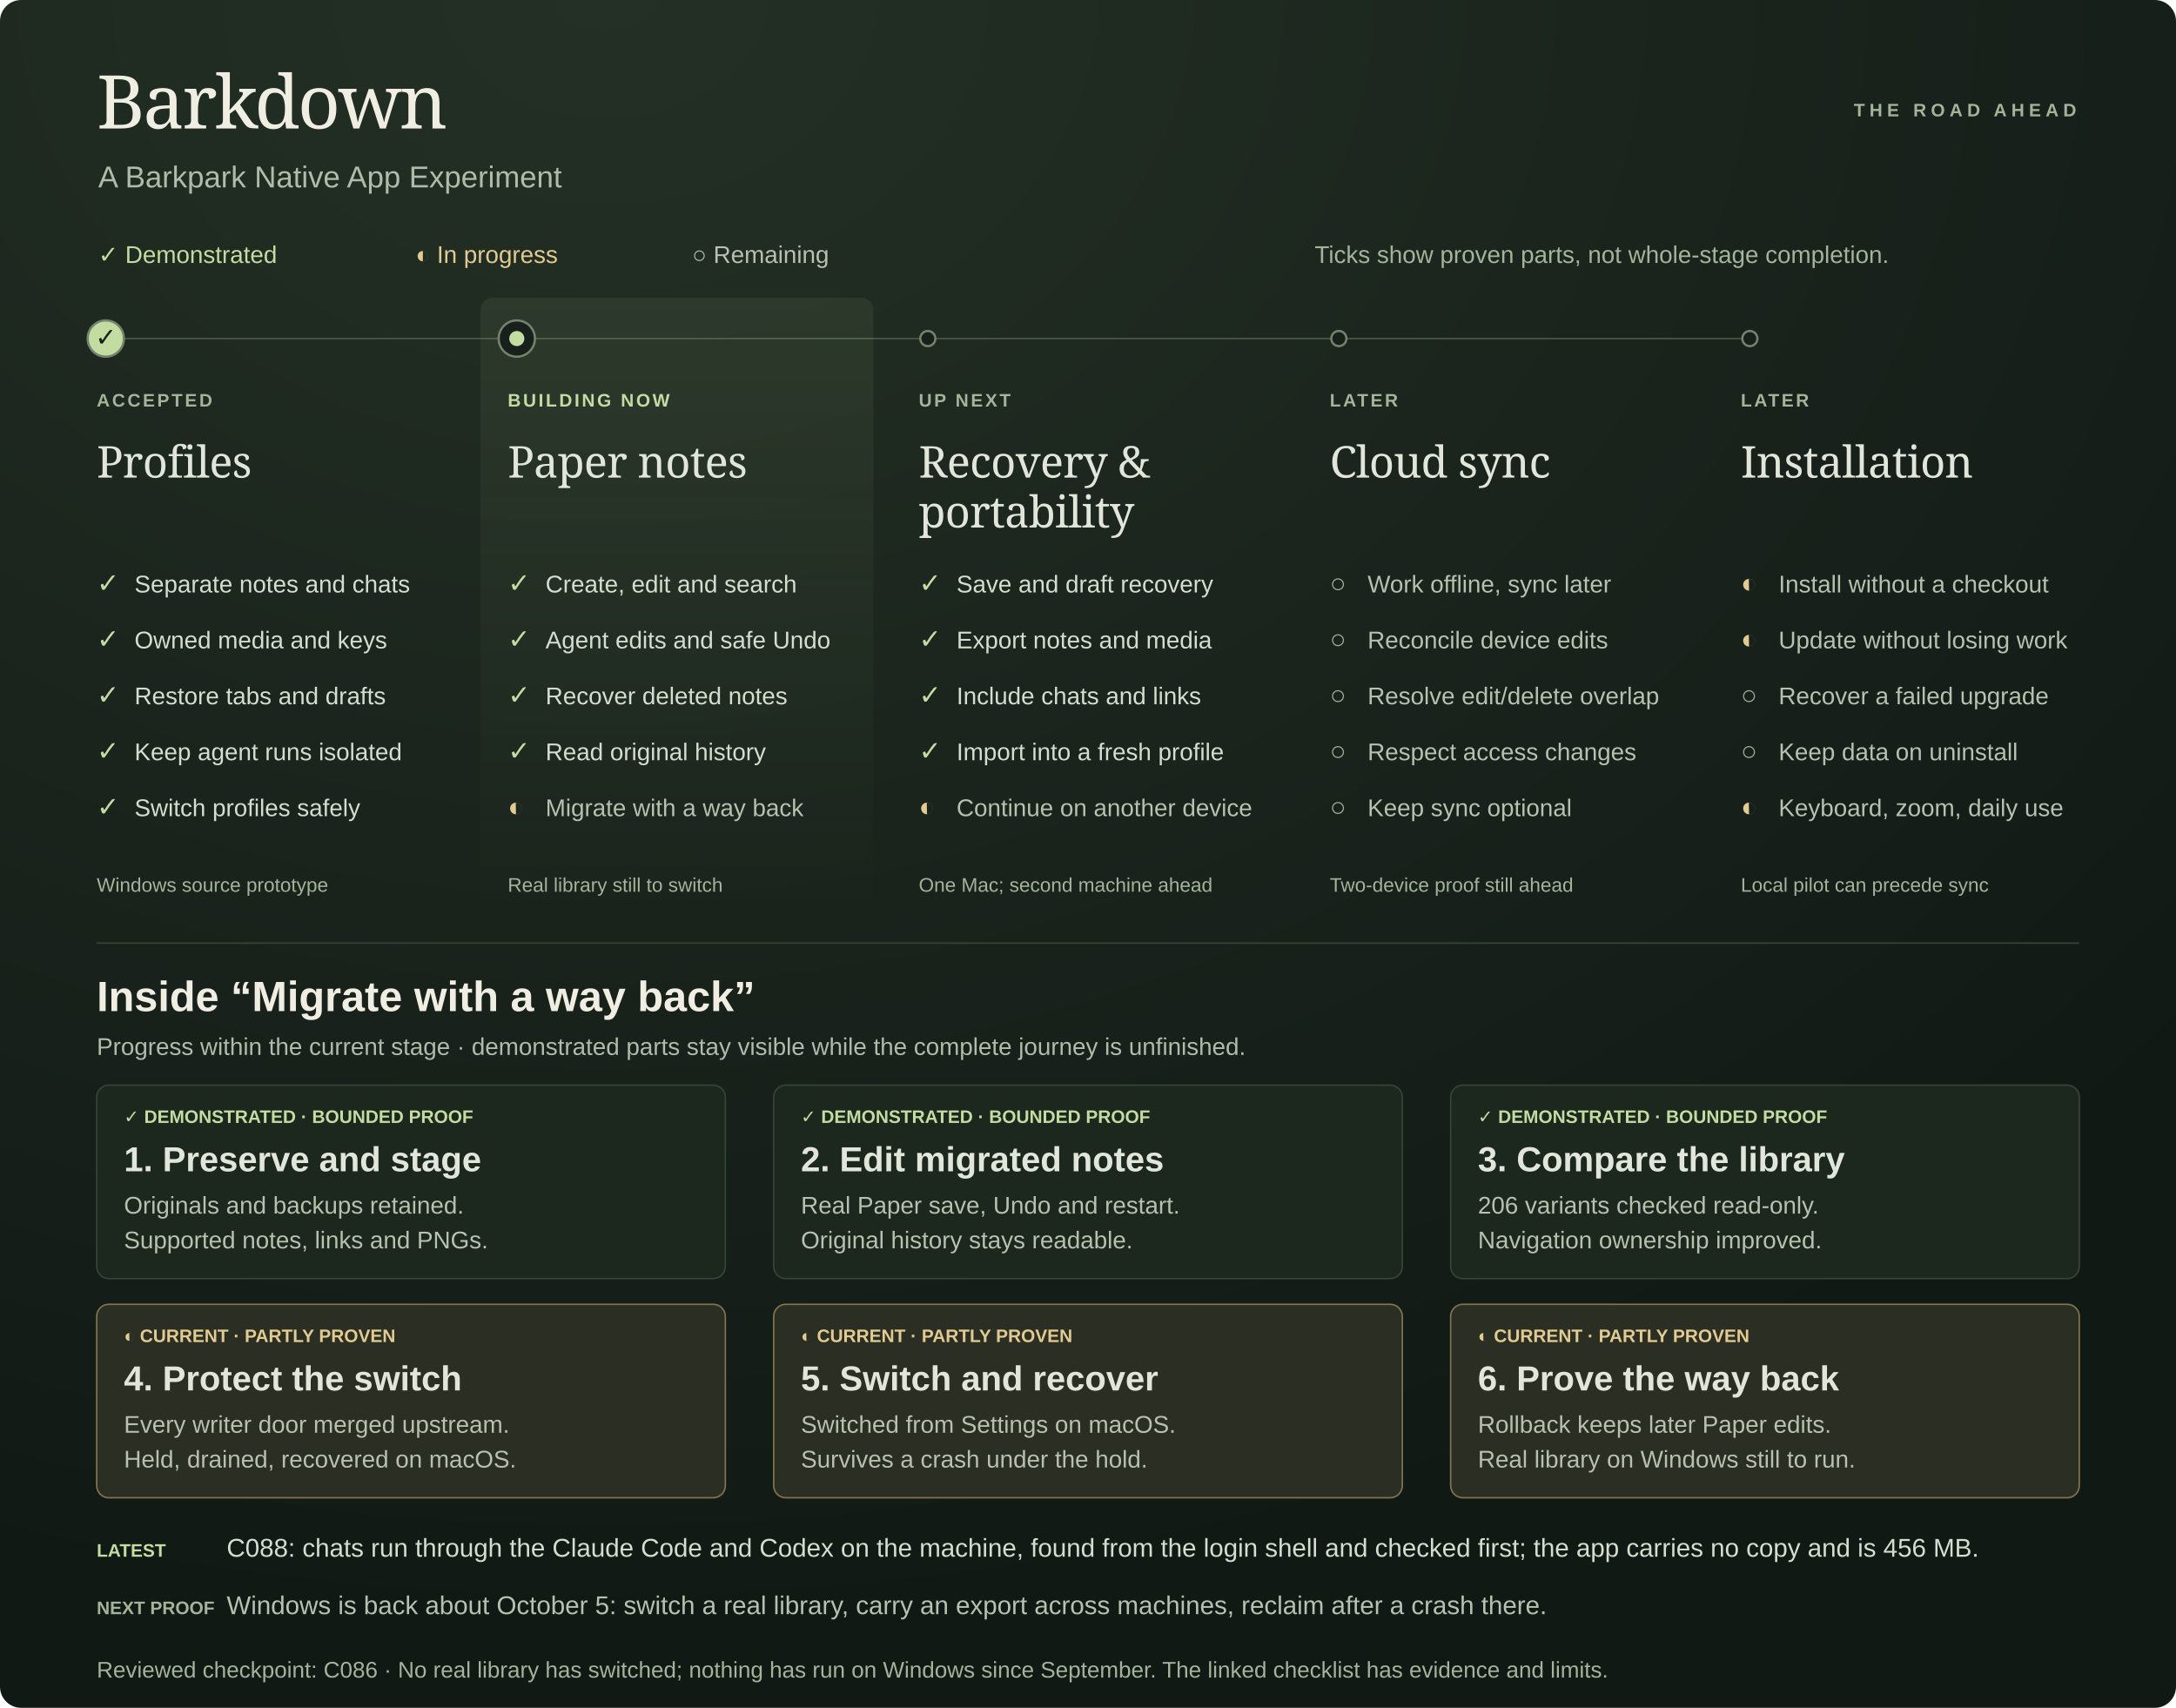
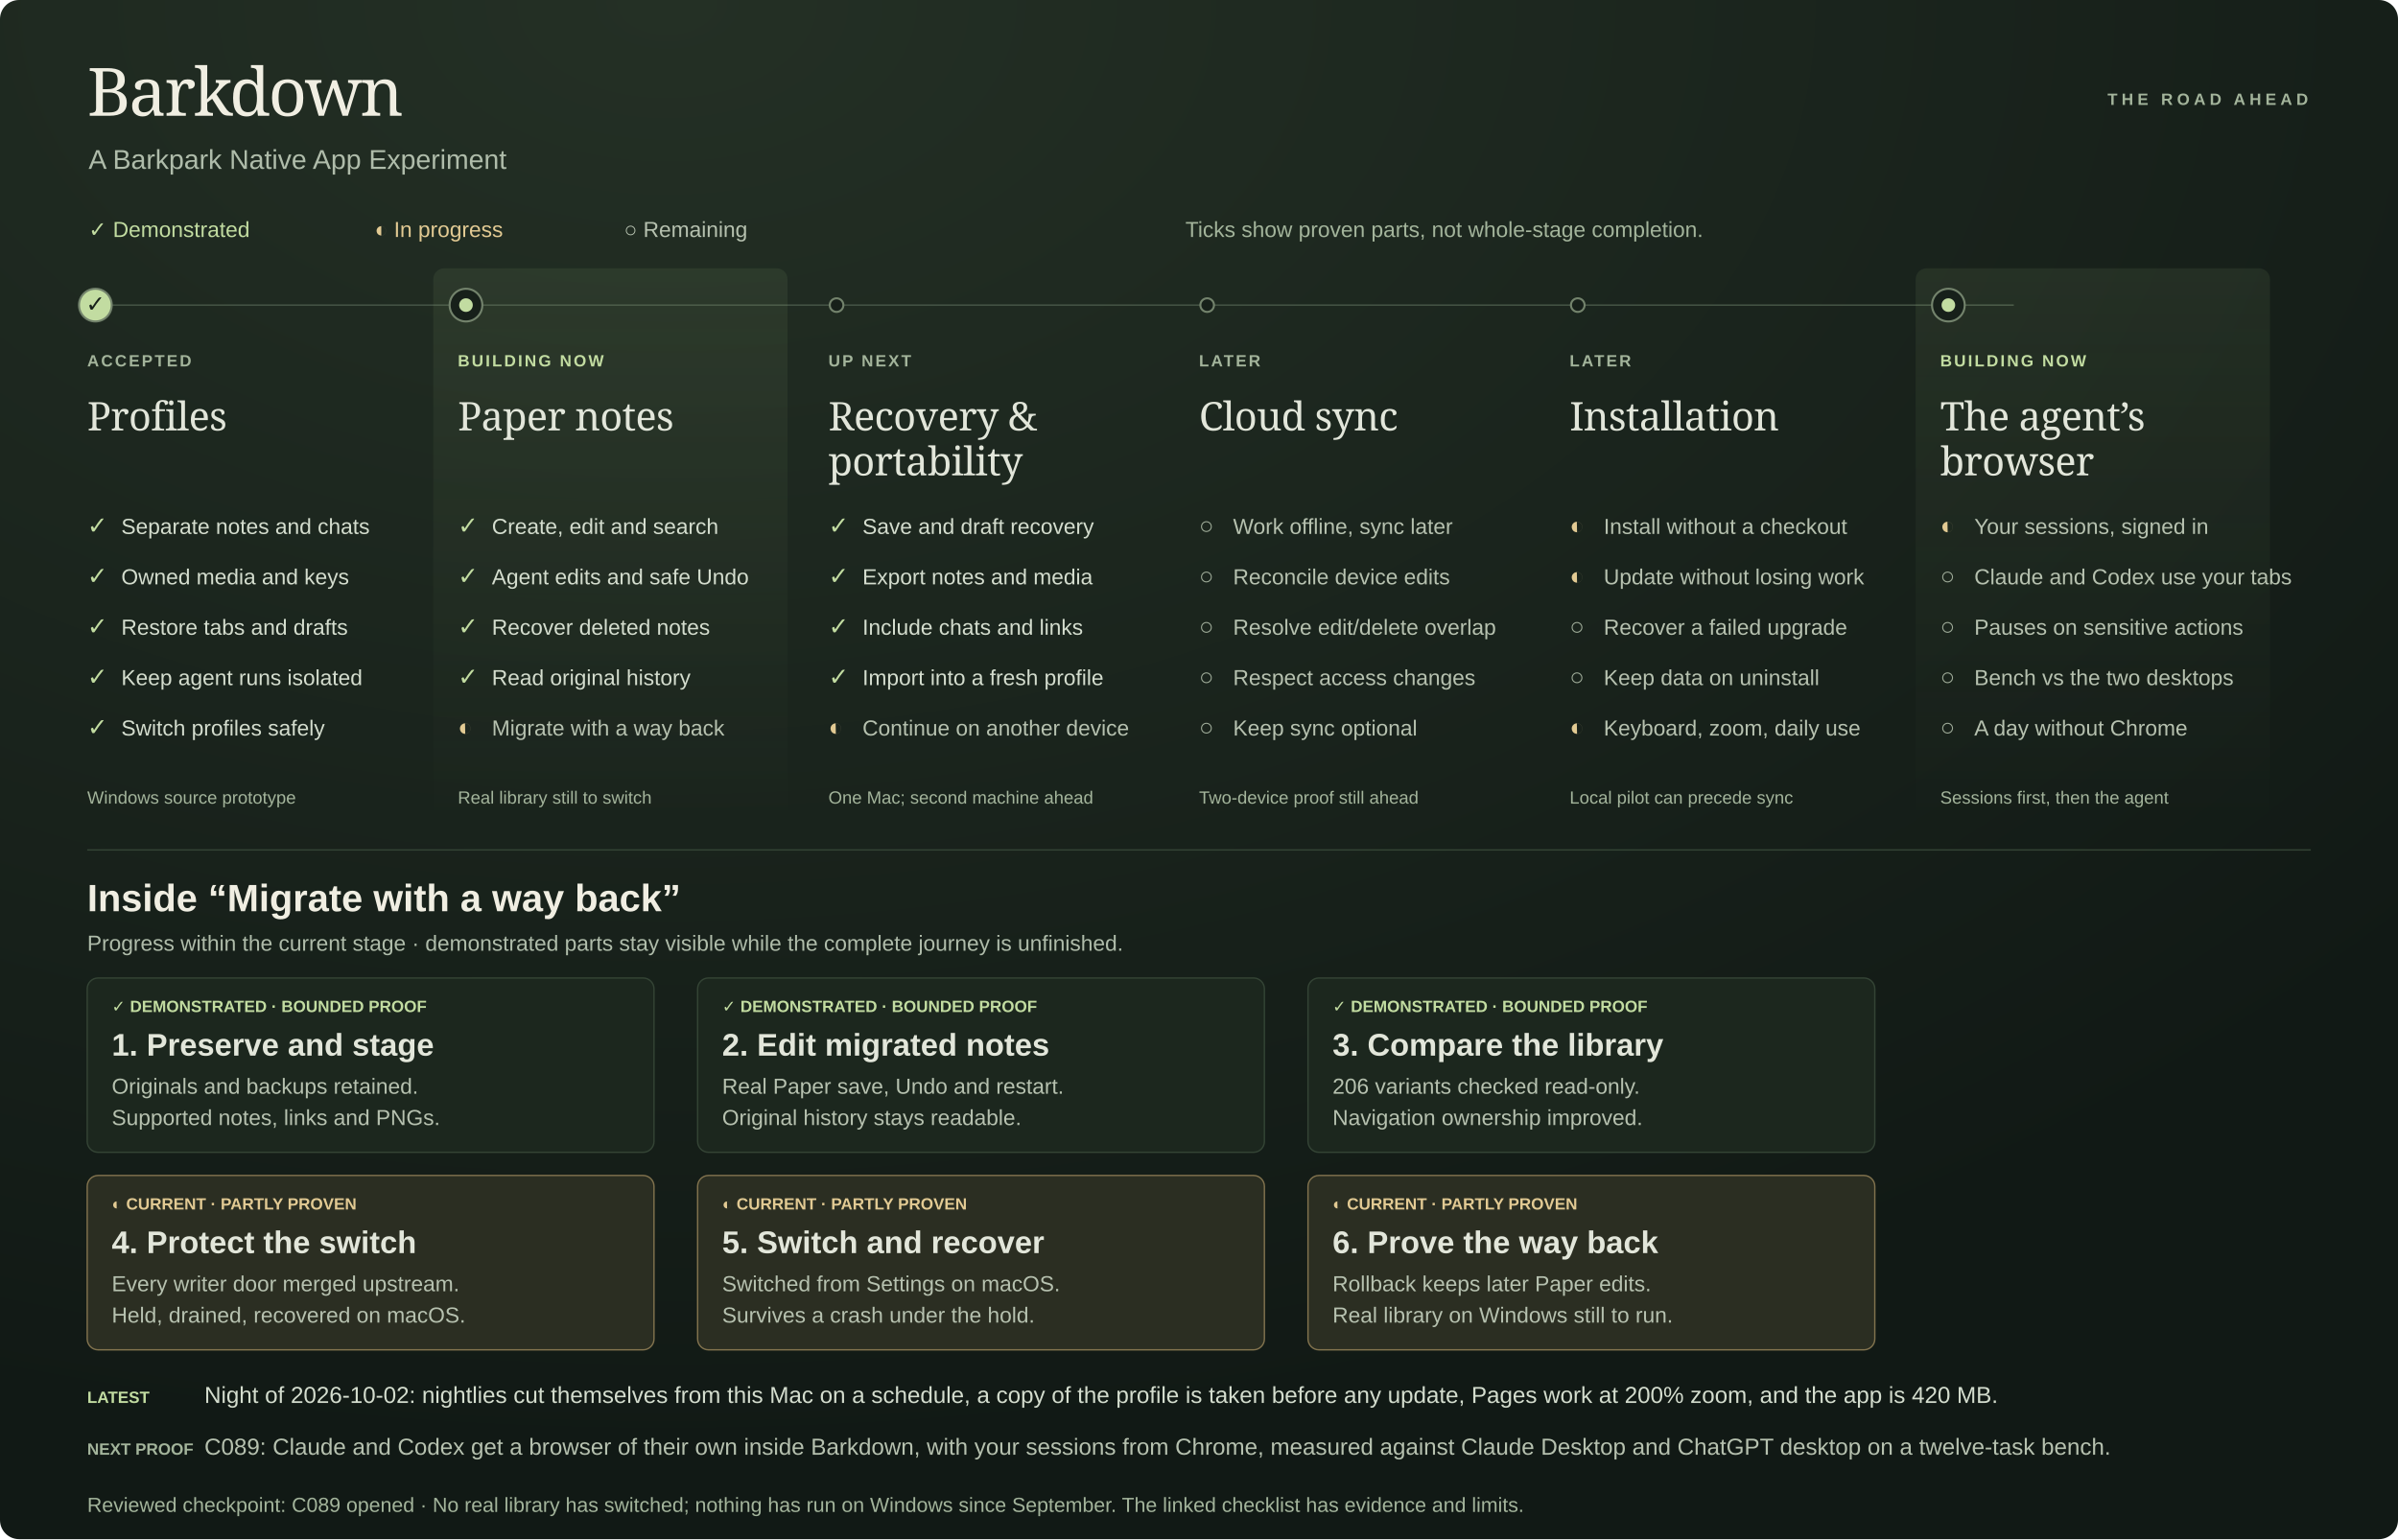
- <svg xmlns="http://www.w3.org/2000/svg" width="1440" height="1130" viewBox="0 0 1440 1130" role="img" aria-labelledby="title desc">
+ <svg xmlns="http://www.w3.org/2000/svg" width="1760" height="1130" viewBox="0 0 1760 1130" role="img" aria-labelledby="title desc">
  <defs>
    <radialGradient id="background" cx="28%" cy="0%" r="95%">
      <stop stop-color="#243025" />
      <stop offset="1" stop-color="#111915" />
    </radialGradient>
    <linearGradient id="focus" x2="0" y2="1">
      <stop stop-color="#a9c787" stop-opacity=".09" />
      <stop offset="1" stop-color="#a9c787" stop-opacity="0" />
    </linearGradient>
  </defs>
  <g font-family="Segoe UI, Arial, sans-serif">
-     <rect width="1440" height="1130" rx="14" fill="url(#background)" />
+     <rect width="1760" height="1130" rx="14" fill="url(#background)" />
    <text x="64" y="85" font-family="Georgia, serif" font-size="49" letter-spacing="-1.5" fill="#f0eee2">Barkdown</text>
    <text x="65" y="124" font-size="20" fill="#afbcaa" font-weight="400">A Barkpark Native App Experiment</text>
-     <text x="1374" y="77" text-anchor="end" font-size="12" font-weight="600" letter-spacing="3" fill="#a3b49b">THE ROAD AHEAD</text>
+     <text x="1694" y="77" text-anchor="end" font-size="12" font-weight="600" letter-spacing="3" fill="#a3b49b">THE ROAD AHEAD</text>
    <text x="65" y="174" font-size="16" fill="#c2dca1" font-weight="400">✓  Demonstrated</text>
    <text x="275" y="174" font-size="16" fill="#e2ca93" font-weight="400">◐  In progress</text>
    <text x="458" y="174" font-size="16" fill="#b6c1af" font-weight="400">○  Remaining</text>
    <text x="870" y="174" font-size="16" fill="#a3b49b" font-weight="400">Ticks show proven parts, not whole-stage completion.</text>
-     <path d="M70 224H1158" stroke="#475747" stroke-width="1" />
+     <path d="M70 224H1478" stroke="#475747" stroke-width="1" />
    <g data-phase="P1">
      <circle cx="70" cy="224" r="12" fill="#c2dca1" stroke="#73836c" stroke-width="1.5" />
      <text x="63" y="229" font-size="17" fill="#17201a" font-weight="600">✓</text>
      <text x="64" y="269" font-size="12" letter-spacing="1.5" font-weight="600" fill="#a3b49b">ACCEPTED</text>
      <text x="64" y="316" dy="0" font-family="Georgia, serif" font-size="29" letter-spacing="-.4" fill="#e2e6da">Profiles</text>
      <text x="64" y="392" font-size="18" fill="#c2dca1" font-weight="600">✓</text>
      <text x="89" y="392" font-size="16" fill="#d4ddce" font-weight="400">Separate notes and chats</text>
      <text x="64" y="429" font-size="18" fill="#c2dca1" font-weight="600">✓</text>
      <text x="89" y="429" font-size="16" fill="#d4ddce" font-weight="400">Owned media and keys</text>
      <text x="64" y="466" font-size="18" fill="#c2dca1" font-weight="600">✓</text>
      <text x="89" y="466" font-size="16" fill="#d4ddce" font-weight="400">Restore tabs and drafts</text>
      <text x="64" y="503" font-size="18" fill="#c2dca1" font-weight="600">✓</text>
      <text x="89" y="503" font-size="16" fill="#d4ddce" font-weight="400">Keep agent runs isolated</text>
      <text x="64" y="540" font-size="18" fill="#c2dca1" font-weight="600">✓</text>
      <text x="89" y="540" font-size="16" fill="#d4ddce" font-weight="400">Switch profiles safely</text>
      <text x="64" y="590" font-size="13" fill="#a3b49b" font-weight="400">Windows source prototype</text>
    </g>
    <g data-phase="P2">
      <rect x="318" y="197" width="260" height="410" rx="8" fill="url(#focus)" />
      <circle cx="342" cy="224" r="12" fill="#17201a" stroke="#73836c" stroke-width="1.5" />
      <circle cx="342" cy="224" r="5" fill="#c2dca1" />
      <text x="336" y="269" font-size="12" letter-spacing="1.5" font-weight="600" fill="#c2dca1">BUILDING NOW</text>
      <text x="336" y="316" dy="0" font-family="Georgia, serif" font-size="29" letter-spacing="-.4" fill="#e2e6da">Paper notes</text>
      <text x="336" y="392" font-size="18" fill="#c2dca1" font-weight="600">✓</text>
      <text x="361" y="392" font-size="16" fill="#d4ddce" font-weight="400">Create, edit and search</text>
      <text x="336" y="429" font-size="18" fill="#c2dca1" font-weight="600">✓</text>
      <text x="361" y="429" font-size="16" fill="#d4ddce" font-weight="400">Agent edits and safe Undo</text>
      <text x="336" y="466" font-size="18" fill="#c2dca1" font-weight="600">✓</text>
      <text x="361" y="466" font-size="16" fill="#d4ddce" font-weight="400">Recover deleted notes</text>
      <text x="336" y="503" font-size="18" fill="#c2dca1" font-weight="600">✓</text>
      <text x="361" y="503" font-size="16" fill="#d4ddce" font-weight="400">Read original history</text>
      <text x="336" y="540" font-size="18" fill="#e2ca93" font-weight="600">◐</text>
      <text x="361" y="540" font-size="16" fill="#b6c1af" font-weight="400">Migrate with a way back</text>
      <text x="336" y="590" font-size="13" fill="#a3b49b" font-weight="400">Real library still to switch</text>
    </g>
    <g data-phase="P3">
      <circle cx="614" cy="224" r="5" fill="#17201a" stroke="#73836c" stroke-width="1.5" />
      <text x="608" y="269" font-size="12" letter-spacing="1.5" font-weight="600" fill="#a3b49b">UP NEXT</text>
      <text x="608" y="316" dy="0" font-family="Georgia, serif" font-size="29" letter-spacing="-.4" fill="#e2e6da">Recovery &amp;</text>
      <text x="608" y="316" dy="33" font-family="Georgia, serif" font-size="29" letter-spacing="-.4" fill="#e2e6da">portability</text>
      <text x="608" y="392" font-size="18" fill="#c2dca1" font-weight="600">✓</text>
      <text x="633" y="392" font-size="16" fill="#d4ddce" font-weight="400">Save and draft recovery</text>
      <text x="608" y="429" font-size="18" fill="#c2dca1" font-weight="600">✓</text>
      <text x="633" y="429" font-size="16" fill="#d4ddce" font-weight="400">Export notes and media</text>
      <text x="608" y="466" font-size="18" fill="#c2dca1" font-weight="600">✓</text>
      <text x="633" y="466" font-size="16" fill="#d4ddce" font-weight="400">Include chats and links</text>
      <text x="608" y="503" font-size="18" fill="#c2dca1" font-weight="600">✓</text>
      <text x="633" y="503" font-size="16" fill="#d4ddce" font-weight="400">Import into a fresh profile</text>
      <text x="608" y="540" font-size="18" fill="#e2ca93" font-weight="600">◐</text>
      <text x="633" y="540" font-size="16" fill="#b6c1af" font-weight="400">Continue on another device</text>
      <text x="608" y="590" font-size="13" fill="#a3b49b" font-weight="400">One Mac; second machine ahead</text>
    </g>
    <g data-phase="P4">
      <circle cx="886" cy="224" r="5" fill="#17201a" stroke="#73836c" stroke-width="1.5" />
      <text x="880" y="269" font-size="12" letter-spacing="1.5" font-weight="600" fill="#a3b49b">LATER</text>
      <text x="880" y="316" dy="0" font-family="Georgia, serif" font-size="29" letter-spacing="-.4" fill="#e2e6da">Cloud sync</text>
      <text x="880" y="392" font-size="18" fill="#9fac99" font-weight="600">○</text>
      <text x="905" y="392" font-size="16" fill="#b6c1af" font-weight="400">Work offline, sync later</text>
      <text x="880" y="429" font-size="18" fill="#9fac99" font-weight="600">○</text>
      <text x="905" y="429" font-size="16" fill="#b6c1af" font-weight="400">Reconcile device edits</text>
      <text x="880" y="466" font-size="18" fill="#9fac99" font-weight="600">○</text>
      <text x="905" y="466" font-size="16" fill="#b6c1af" font-weight="400">Resolve edit/delete overlap</text>
      <text x="880" y="503" font-size="18" fill="#9fac99" font-weight="600">○</text>
      <text x="905" y="503" font-size="16" fill="#b6c1af" font-weight="400">Respect access changes</text>
      <text x="880" y="540" font-size="18" fill="#9fac99" font-weight="600">○</text>
      <text x="905" y="540" font-size="16" fill="#b6c1af" font-weight="400">Keep sync optional</text>
      <text x="880" y="590" font-size="13" fill="#a3b49b" font-weight="400">Two-device proof still ahead</text>
    </g>
    <g data-phase="P5">
      <circle cx="1158" cy="224" r="5" fill="#17201a" stroke="#73836c" stroke-width="1.5" />
      <text x="1152" y="269" font-size="12" letter-spacing="1.5" font-weight="600" fill="#a3b49b">LATER</text>
      <text x="1152" y="316" dy="0" font-family="Georgia, serif" font-size="29" letter-spacing="-.4" fill="#e2e6da">Installation</text>
      <text x="1152" y="392" font-size="18" fill="#e2ca93" font-weight="600">◐</text>
      <text x="1177" y="392" font-size="16" fill="#b6c1af" font-weight="400">Install without a checkout</text>
      <text x="1152" y="429" font-size="18" fill="#e2ca93" font-weight="600">◐</text>
      <text x="1177" y="429" font-size="16" fill="#b6c1af" font-weight="400">Update without losing work</text>
      <text x="1152" y="466" font-size="18" fill="#9fac99" font-weight="600">○</text>
      <text x="1177" y="466" font-size="16" fill="#b6c1af" font-weight="400">Recover a failed upgrade</text>
      <text x="1152" y="503" font-size="18" fill="#9fac99" font-weight="600">○</text>
      <text x="1177" y="503" font-size="16" fill="#b6c1af" font-weight="400">Keep data on uninstall</text>
      <text x="1152" y="540" font-size="18" fill="#e2ca93" font-weight="600">◐</text>
      <text x="1177" y="540" font-size="16" fill="#b6c1af" font-weight="400">Keyboard, zoom, daily use</text>
      <text x="1152" y="590" font-size="13" fill="#a3b49b" font-weight="400">Local pilot can precede sync</text>
    </g>
-     <path d="M64 624H1376" stroke="#344435" />
+     <g data-phase="P6">
+       <rect x="1406" y="197" width="260" height="410" rx="8" fill="url(#focus)" />
+       <circle cx="1430" cy="224" r="12" fill="#17201a" stroke="#73836c" stroke-width="1.5" />
+       <circle cx="1430" cy="224" r="5" fill="#c2dca1" />
+       <text x="1424" y="269" font-size="12" letter-spacing="1.5" font-weight="600" fill="#c2dca1">BUILDING NOW</text>
+       <text x="1424" y="316" dy="0" font-family="Georgia, serif" font-size="29" letter-spacing="-.4" fill="#e2e6da">The agent’s</text>
+       <text x="1424" y="316" dy="33" font-family="Georgia, serif" font-size="29" letter-spacing="-.4" fill="#e2e6da">browser</text>
+       <text x="1424" y="392" font-size="18" fill="#e2ca93" font-weight="600">◐</text>
+       <text x="1449" y="392" font-size="16" fill="#b6c1af" font-weight="400">Your sessions, signed in</text>
+       <text x="1424" y="429" font-size="18" fill="#9fac99" font-weight="600">○</text>
+       <text x="1449" y="429" font-size="16" fill="#b6c1af" font-weight="400">Claude and Codex use your tabs</text>
+       <text x="1424" y="466" font-size="18" fill="#9fac99" font-weight="600">○</text>
+       <text x="1449" y="466" font-size="16" fill="#b6c1af" font-weight="400">Pauses on sensitive actions</text>
+       <text x="1424" y="503" font-size="18" fill="#9fac99" font-weight="600">○</text>
+       <text x="1449" y="503" font-size="16" fill="#b6c1af" font-weight="400">Bench vs the two desktops</text>
+       <text x="1424" y="540" font-size="18" fill="#9fac99" font-weight="600">○</text>
+       <text x="1449" y="540" font-size="16" fill="#b6c1af" font-weight="400">A day without Chrome</text>
+       <text x="1424" y="590" font-size="13" fill="#a3b49b" font-weight="400">Sessions first, then the agent</text>
+     </g>
+     <path d="M64 624H1696" stroke="#344435" />
    <text x="64" y="669" font-size="28" fill="#f0eee2" font-weight="600">Inside “Migrate with a way back”</text>
    <text x="64" y="698" font-size="16" fill="#afbcaa" font-weight="400">Progress within the current stage · demonstrated parts stay visible while the complete journey is unfinished.</text>
    <g data-migration-step="1">
      <rect x="64" y="718" width="416" height="128" rx="8" fill="#1c271e" stroke="#344435" />
      <text x="82" y="743" font-size="12" fill="#c2dca1" font-weight="600">✓  DEMONSTRATED · BOUNDED PROOF</text>
      <text x="82" y="775" font-size="23" fill="#e2e6da" font-weight="600">1. Preserve and stage</text>
      <text x="82" y="803" font-size="16" fill="#b6c1af" font-weight="400">Originals and backups retained.</text>
      <text x="82" y="826" font-size="16" fill="#b6c1af" font-weight="400">Supported notes, links and PNGs.</text>
    </g>
    <g data-migration-step="2">
      <rect x="512" y="718" width="416" height="128" rx="8" fill="#1c271e" stroke="#344435" />
      <text x="530" y="743" font-size="12" fill="#c2dca1" font-weight="600">✓  DEMONSTRATED · BOUNDED PROOF</text>
      <text x="530" y="775" font-size="23" fill="#e2e6da" font-weight="600">2. Edit migrated notes</text>
      <text x="530" y="803" font-size="16" fill="#b6c1af" font-weight="400">Real Paper save, Undo and restart.</text>
      <text x="530" y="826" font-size="16" fill="#b6c1af" font-weight="400">Original history stays readable.</text>
    </g>
    <g data-migration-step="3">
      <rect x="960" y="718" width="416" height="128" rx="8" fill="#1c271e" stroke="#344435" />
      <text x="978" y="743" font-size="12" fill="#c2dca1" font-weight="600">✓  DEMONSTRATED · BOUNDED PROOF</text>
      <text x="978" y="775" font-size="23" fill="#e2e6da" font-weight="600">3. Compare the library</text>
      <text x="978" y="803" font-size="16" fill="#b6c1af" font-weight="400">206 variants checked read-only.</text>
      <text x="978" y="826" font-size="16" fill="#b6c1af" font-weight="400">Navigation ownership improved.</text>
    </g>
    <g data-migration-step="4">
      <rect x="64" y="863" width="416" height="128" rx="8" fill="#2b2e22" stroke="#82734e" />
      <text x="82" y="888" font-size="12" fill="#e2ca93" font-weight="600">◐  CURRENT · PARTLY PROVEN</text>
      <text x="82" y="920" font-size="23" fill="#e2e6da" font-weight="600">4. Protect the switch</text>
      <text x="82" y="948" font-size="16" fill="#b6c1af" font-weight="400">Every writer door merged upstream.</text>
      <text x="82" y="971" font-size="16" fill="#b6c1af" font-weight="400">Held, drained, recovered on macOS.</text>
    </g>
    <g data-migration-step="5">
      <rect x="512" y="863" width="416" height="128" rx="8" fill="#2b2e22" stroke="#82734e" />
      <text x="530" y="888" font-size="12" fill="#e2ca93" font-weight="600">◐  CURRENT · PARTLY PROVEN</text>
      <text x="530" y="920" font-size="23" fill="#e2e6da" font-weight="600">5. Switch and recover</text>
      <text x="530" y="948" font-size="16" fill="#b6c1af" font-weight="400">Switched from Settings on macOS.</text>
      <text x="530" y="971" font-size="16" fill="#b6c1af" font-weight="400">Survives a crash under the hold.</text>
    </g>
    <g data-migration-step="6">
      <rect x="960" y="863" width="416" height="128" rx="8" fill="#2b2e22" stroke="#82734e" />
      <text x="978" y="888" font-size="12" fill="#e2ca93" font-weight="600">◐  CURRENT · PARTLY PROVEN</text>
      <text x="978" y="920" font-size="23" fill="#e2e6da" font-weight="600">6. Prove the way back</text>
      <text x="978" y="948" font-size="16" fill="#b6c1af" font-weight="400">Rollback keeps later Paper edits.</text>
      <text x="978" y="971" font-size="16" fill="#b6c1af" font-weight="400">Real library on Windows still to run.</text>
    </g>
    <text x="64" y="1030" font-size="12" fill="#c2dca1" font-weight="600">LATEST</text>
-     <text x="150" y="1030" font-size="17" fill="#d4ddce" font-weight="400">C088: chats run through the Claude Code and Codex on the machine, found from the login shell and checked first; the app carries no copy and is 456 MB.</text>
+     <text x="150" y="1030" font-size="17" fill="#d4ddce" font-weight="400">Night of 2026-10-02: nightlies cut themselves from this Mac on a schedule, a copy of the profile is taken before any update, Pages work at 200% zoom, and the app is 420 MB.</text>
    <text x="64" y="1068" font-size="12" fill="#a3b49b" font-weight="600">NEXT PROOF</text>
-     <text x="150" y="1068" font-size="17" fill="#b6c1af" font-weight="400">Windows is back about October 5: switch a real library, carry an export across machines, reclaim after a crash there.</text>
-     <text x="64" y="1110" font-size="15" fill="#a3b49b" font-weight="400">Reviewed checkpoint: C086 · No real library has switched; nothing has run on Windows since September. The linked checklist has evidence and limits.</text>
+     <text x="150" y="1068" font-size="17" fill="#b6c1af" font-weight="400">C089: Claude and Codex get a browser of their own inside Barkdown, with your sessions from Chrome, measured against Claude Desktop and ChatGPT desktop on a twelve-task bench.</text>
+     <text x="64" y="1110" font-size="15" fill="#a3b49b" font-weight="400">Reviewed checkpoint: C089 opened · No real library has switched; nothing has run on Windows since September. The linked checklist has evidence and limits.</text>
  </g>
</svg>
